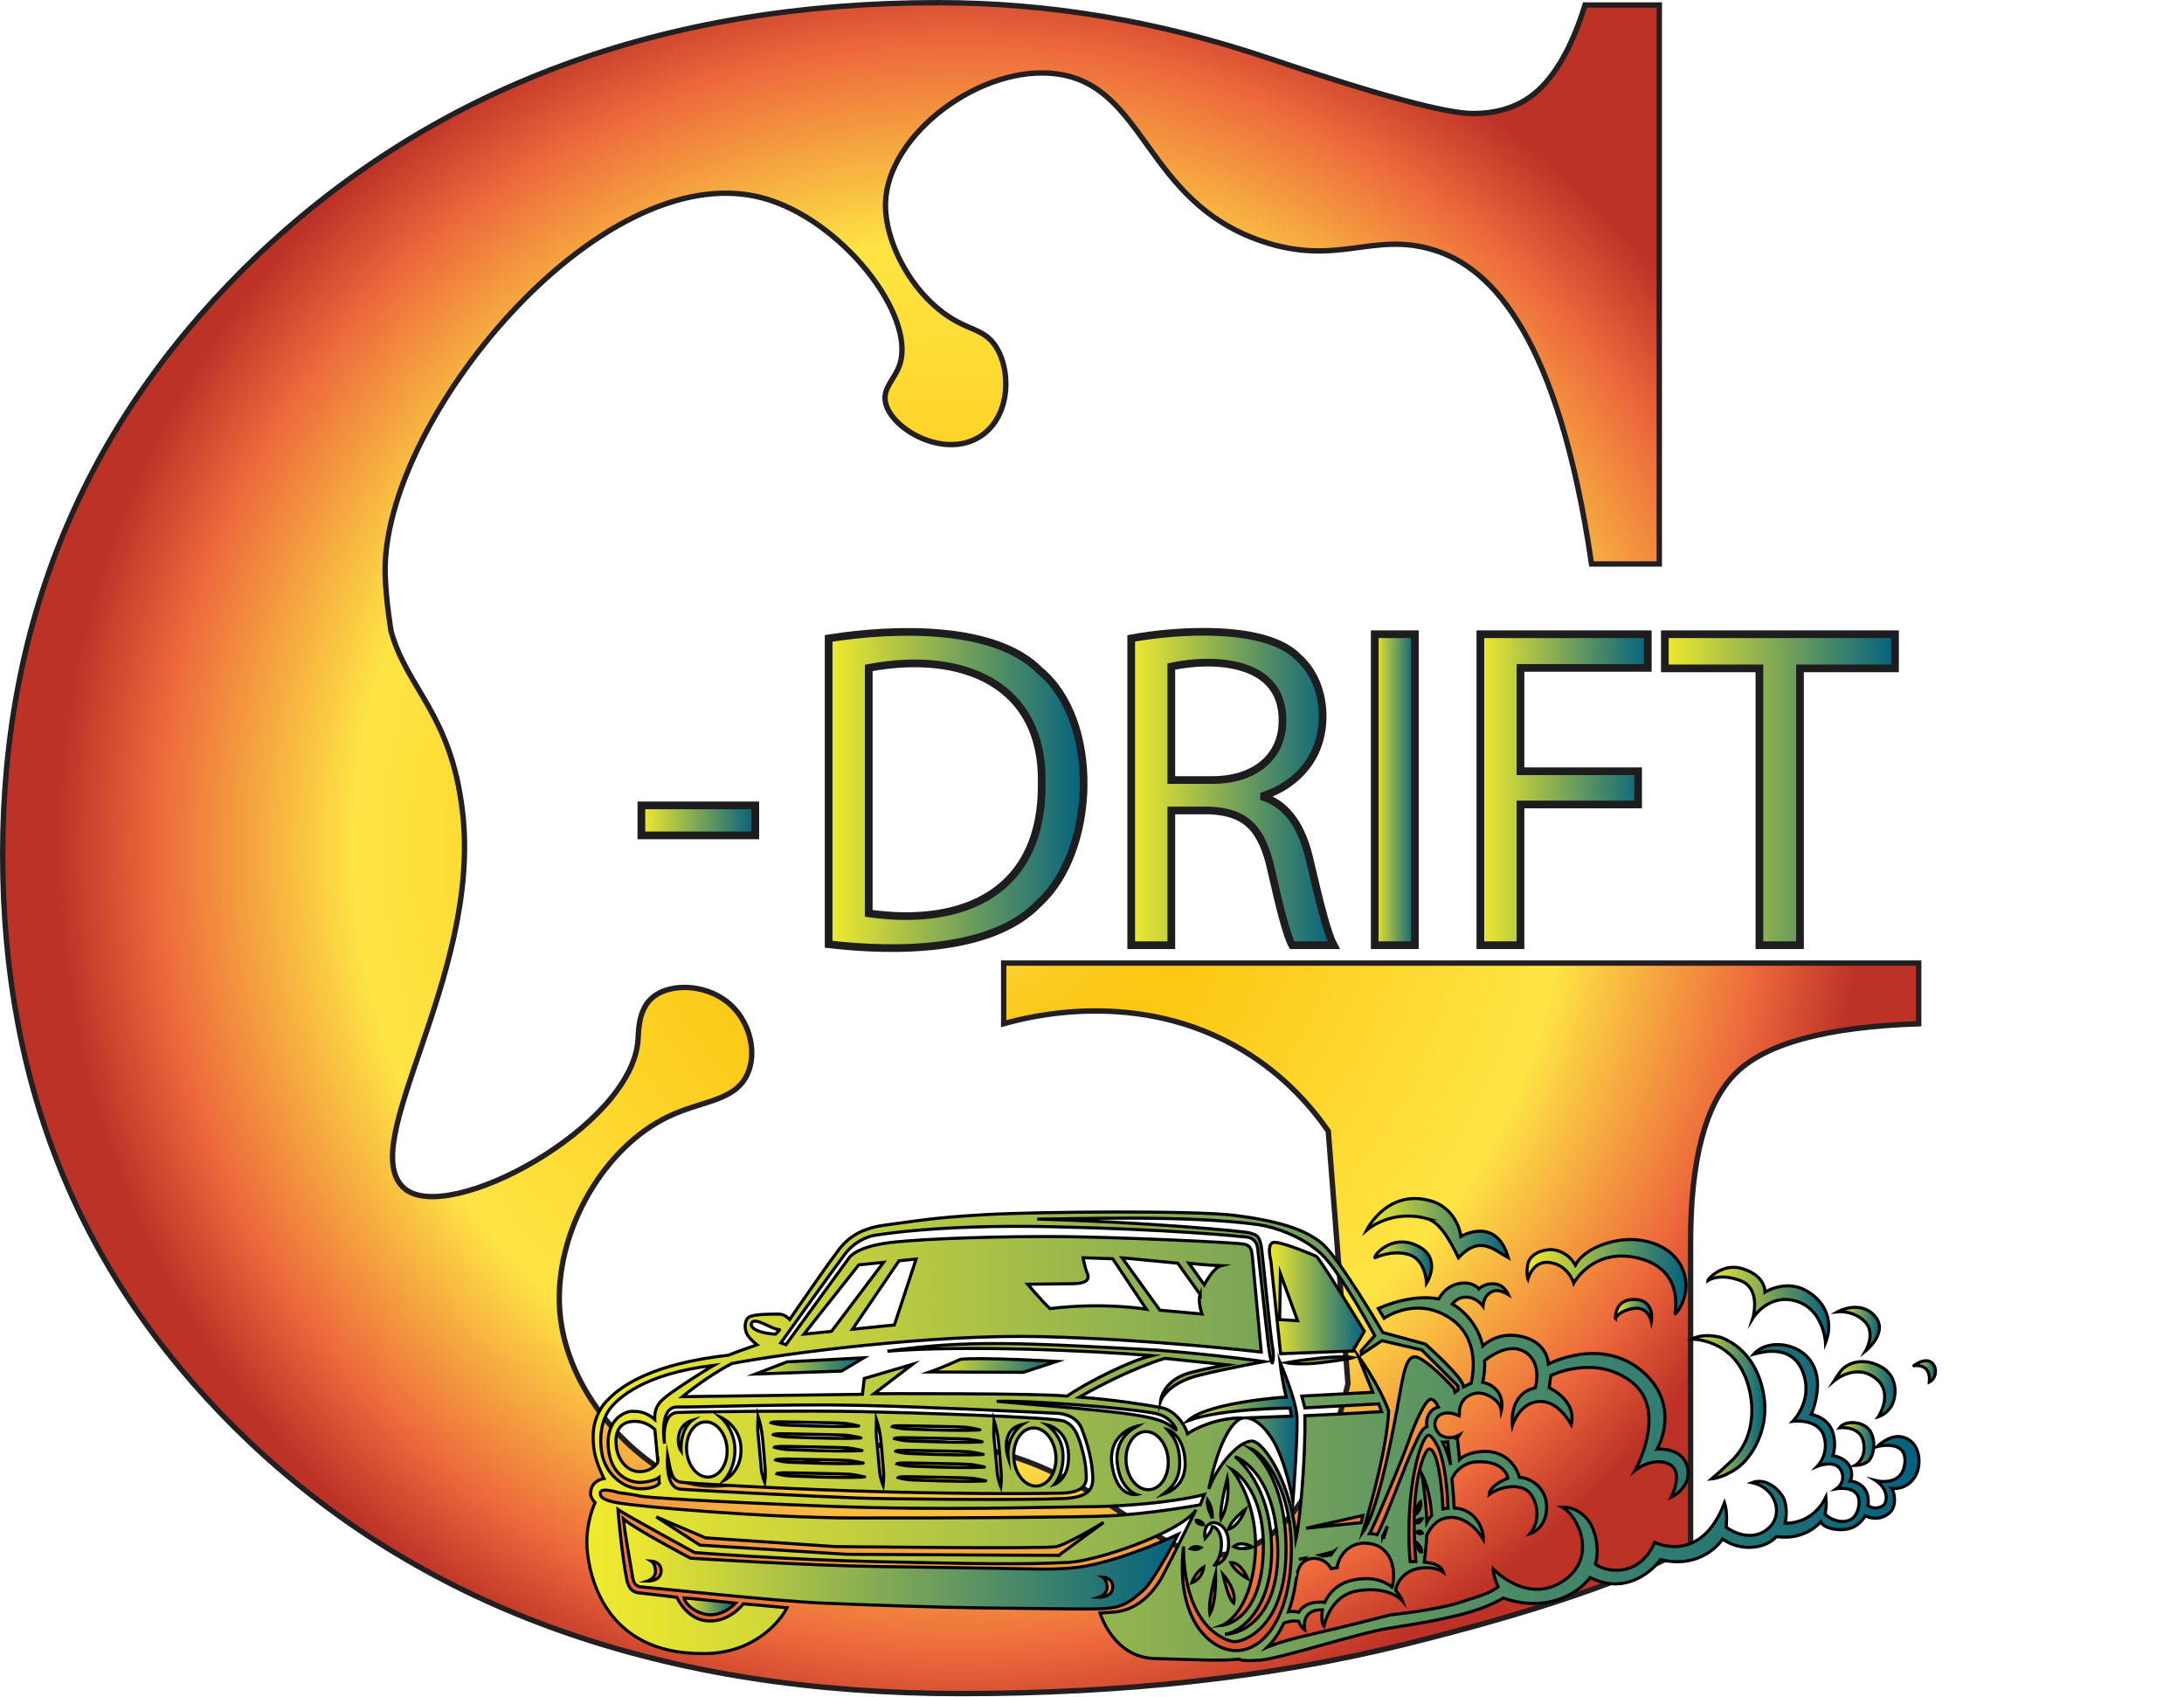
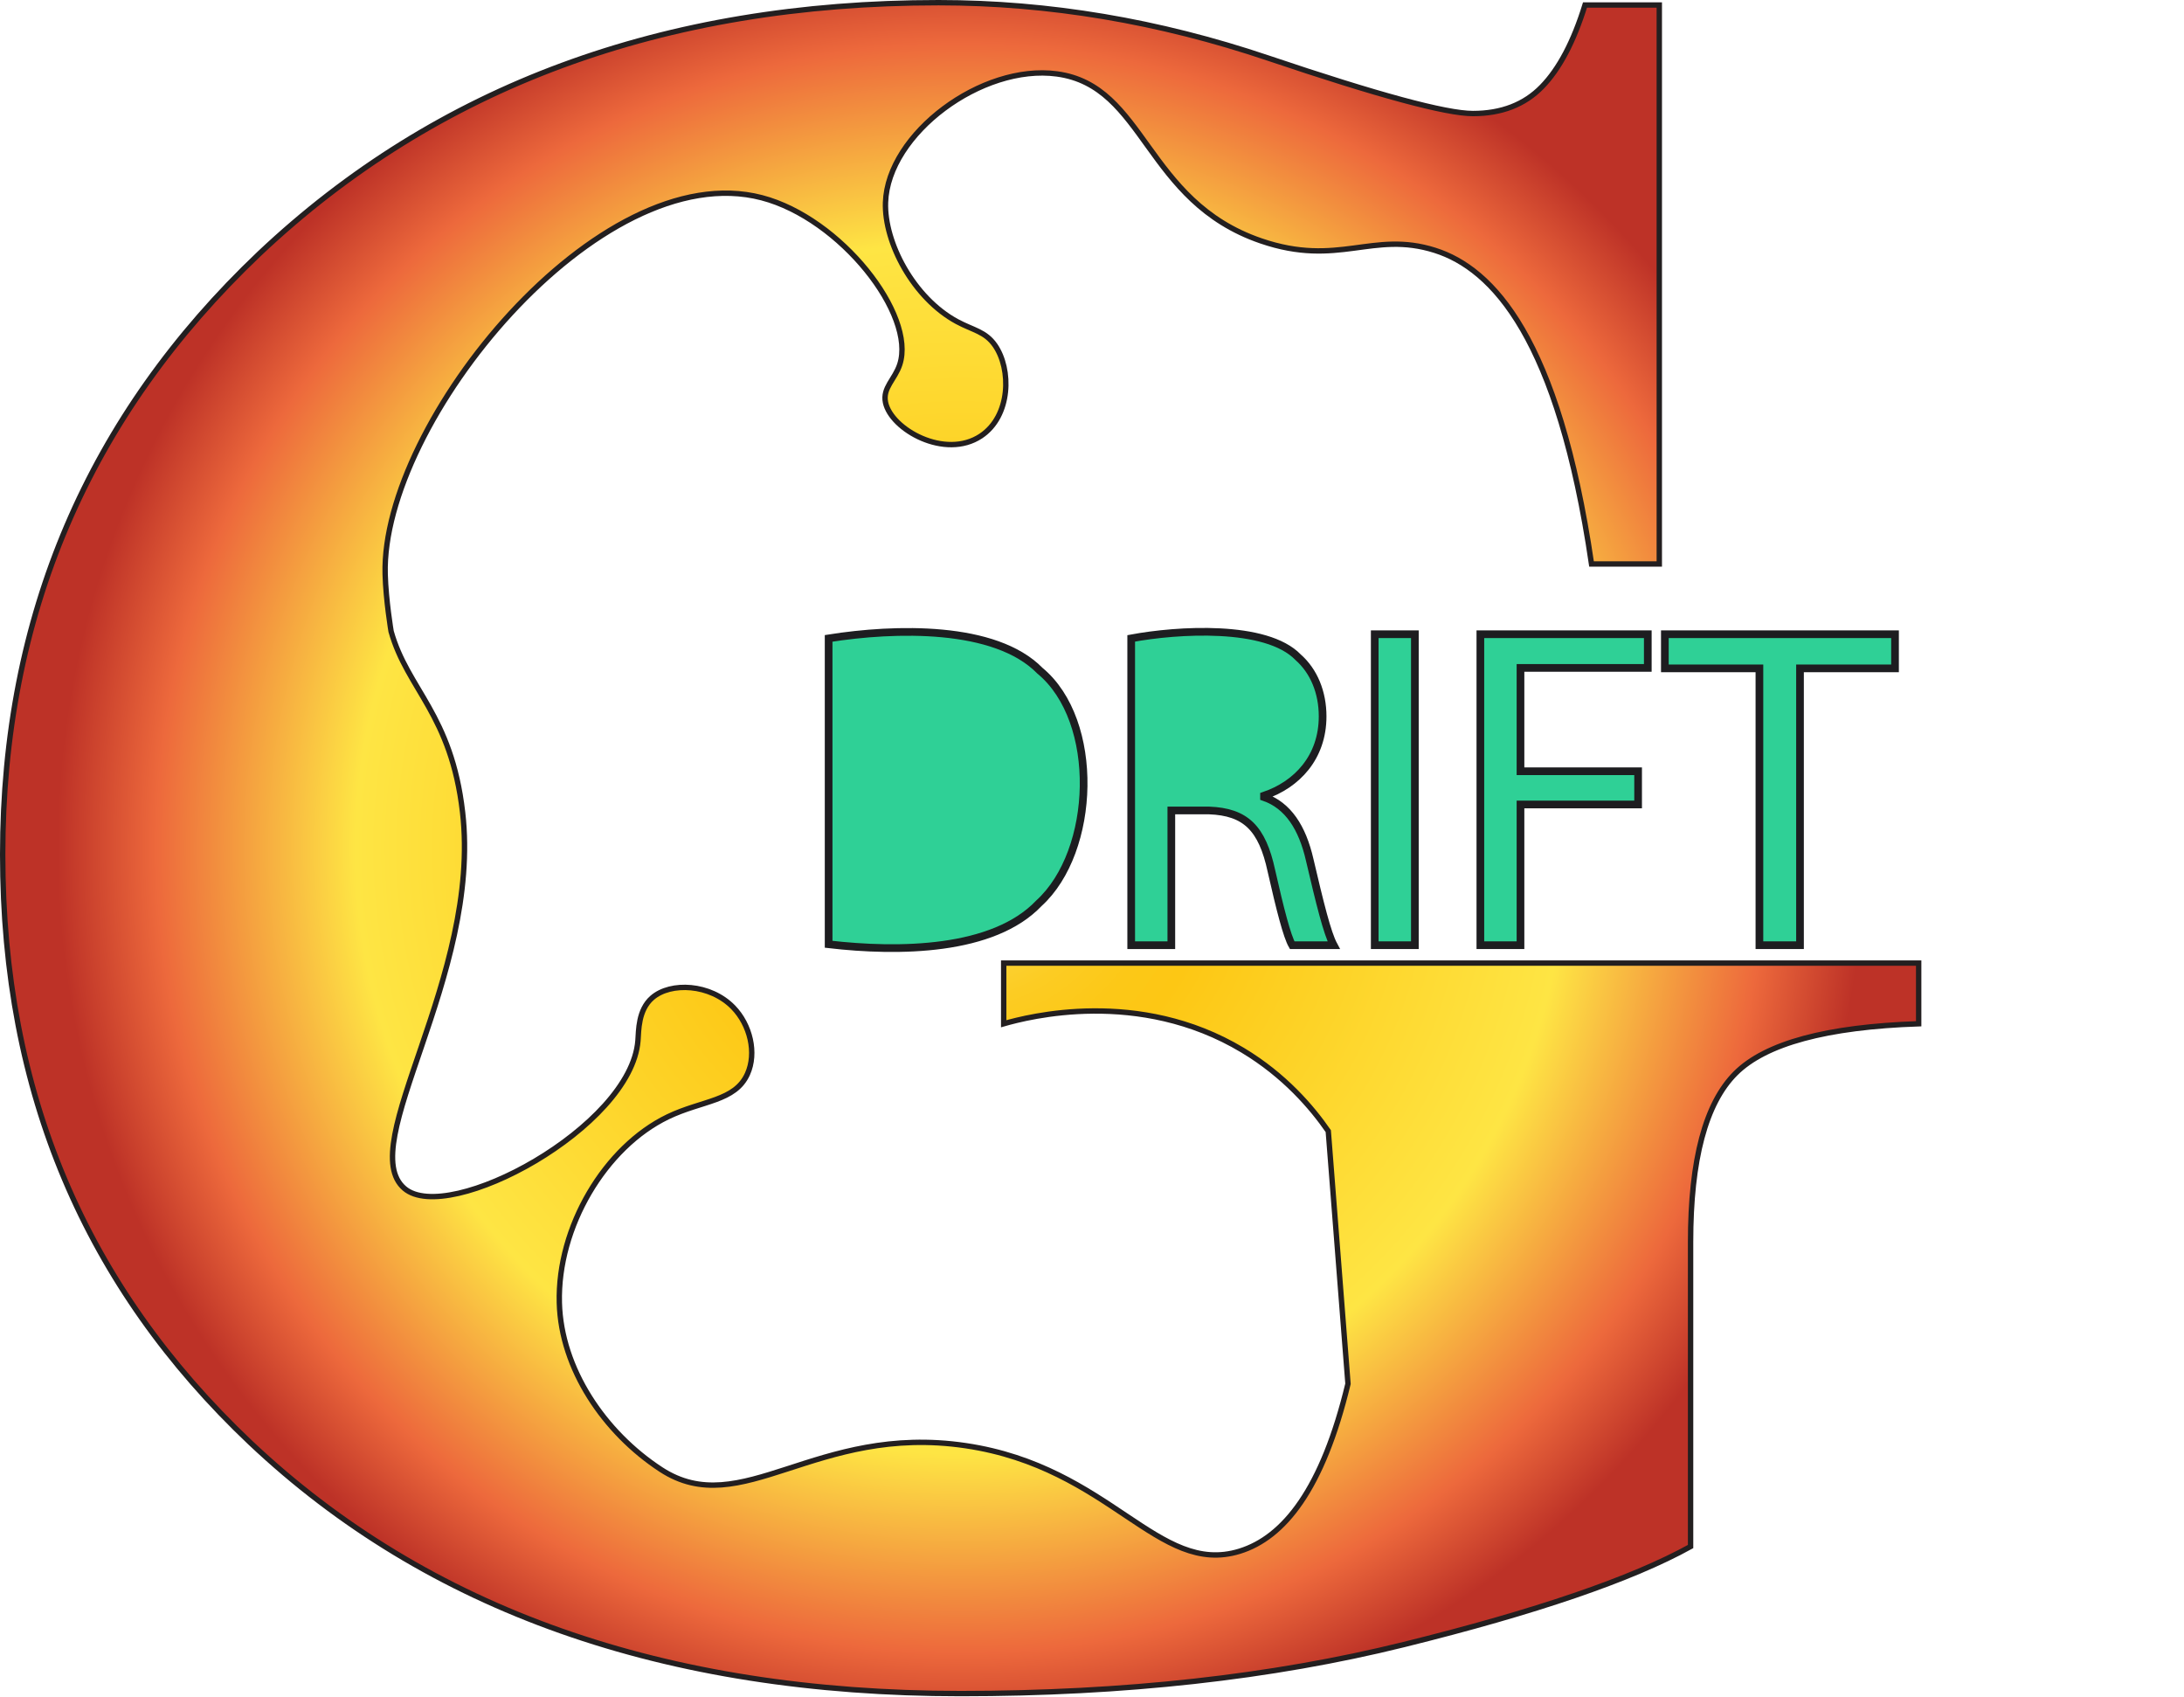
- <svg xmlns="http://www.w3.org/2000/svg" xmlns:xlink="http://www.w3.org/1999/xlink" id="Layer_2" data-name="Layer 2" viewBox="0 0 2841 2205.94">
+ <svg xmlns="http://www.w3.org/2000/svg" id="Layer_2" version="1.1" viewBox="0 0 2841 2205.94">
  <defs>
    <style>
-       .cls-1 {
-         fill: none;
+       .st0, .st1 {
+         fill: #2fd096;
+       }
+ 
+       .st1 {
        stroke: #1d1d20;
        stroke-width: 10px;
      }

-       .cls-1, .cls-2, .cls-3, .cls-4, .cls-5, .cls-6, .cls-7, .cls-8, .cls-9, .cls-10, .cls-11, .cls-12, .cls-13, .cls-14, .cls-15, .cls-16, .cls-17, .cls-18, .cls-19, .cls-20, .cls-21 {
+       .st1, .st2 {
        stroke-miterlimit: 10;
      }

-       .cls-2 {
-         fill: url(#linear-gradient-4);
-       }
- 
-       .cls-2, .cls-3, .cls-4, .cls-5, .cls-6, .cls-7, .cls-8, .cls-9, .cls-11, .cls-12, .cls-13, .cls-14, .cls-15, .cls-16, .cls-17, .cls-18, .cls-19, .cls-20, .cls-21 {
-         stroke: #000;
-         stroke-width: 4px;
-       }
- 
-       .cls-3 {
-         fill: url(#linear-gradient-3);
-       }
- 
-       .cls-4 {
-         fill: url(#linear-gradient-9);
-       }
- 
-       .cls-5 {
-         fill: url(#linear-gradient-2);
-       }
- 
-       .cls-6 {
-         fill: url(#linear-gradient-6);
-       }
- 
-       .cls-7 {
-         fill: url(#linear-gradient-8);
-       }
- 
-       .cls-8 {
-         fill: url(#linear-gradient-5);
-       }
- 
-       .cls-9 {
-         fill: url(#linear-gradient-7);
-       }
- 
-       .cls-10 {
+       .st2 {
        fill: url(#radial-gradient);
        stroke: #231f20;
        stroke-width: 7px;
      }
- 
-       .cls-22 {
-         fill: url(#linear-gradient-21);
-       }
- 
-       .cls-23 {
-         fill: url(#linear-gradient-20);
-       }
- 
-       .cls-24 {
-         fill: url(#linear-gradient-22);
-       }
- 
-       .cls-25 {
-         fill: url(#linear-gradient-23);
-       }
- 
-       .cls-26 {
-         fill: url(#linear-gradient-25);
-       }
- 
-       .cls-27 {
-         fill: url(#linear-gradient-24);
-       }
- 
-       .cls-11 {
-         fill: url(#linear-gradient-19);
-       }
- 
-       .cls-12 {
-         fill: url(#linear-gradient-14);
-       }
- 
-       .cls-13 {
-         fill: url(#linear-gradient-15);
-       }
- 
-       .cls-14 {
-         fill: url(#linear-gradient-17);
-       }
- 
-       .cls-15 {
-         fill: url(#linear-gradient-16);
-       }
- 
-       .cls-16 {
-         fill: url(#linear-gradient-18);
-       }
- 
-       .cls-17 {
-         fill: url(#linear-gradient-13);
-       }
- 
-       .cls-18 {
-         fill: url(#linear-gradient-10);
-       }
- 
-       .cls-19 {
-         fill: url(#linear-gradient-12);
-       }
- 
-       .cls-20 {
-         fill: url(#linear-gradient-11);
-       }
- 
-       .cls-21 {
-         fill: url(#linear-gradient);
-       }
    </style>
-     <radialGradient id="radial-gradient" cx="1249.68" cy="1102.97" fx="1249.68" fy="1102.97" r="1175.12" gradientUnits="userSpaceOnUse">
+     <radialGradient id="radial-gradient" cx="1249.68" cy="1103.03" fx="1249.68" fy="1103.03" r="1175.12" gradientTransform="translate(0 2206) scale(1 -1)" gradientUnits="userSpaceOnUse">
      <stop offset="0" stop-color="#faf287" />
      <stop offset=".02" stop-color="#faea72" />
      <stop offset=".07" stop-color="#fbdd50" />
      <stop offset=".12" stop-color="#fcd336" />
      <stop offset=".17" stop-color="#fccc23" />
      <stop offset=".23" stop-color="#fcc817" />
      <stop offset=".28" stop-color="#fdc714" />
      <stop offset=".67" stop-color="#fee544" />
      <stop offset=".89" stop-color="#ed693c" />
      <stop offset="1" stop-color="#bd3227" />
    </radialGradient>
-     <linearGradient id="linear-gradient" x1="810.93" y1="2033.84" x2="1532.66" y2="2033.84" gradientUnits="userSpaceOnUse">
-       <stop offset="0" stop-color="#f1ea2e" />
-       <stop offset="1" stop-color="#046180" />
-     </linearGradient>
-     <linearGradient id="linear-gradient-2" x1="889.83" y1="2089" x2="956.83" y2="2089" xlink:href="#linear-gradient" />
-     <linearGradient id="linear-gradient-3" x1="1209.38" y1="1775.76" x2="1374.76" y2="1775.76" xlink:href="#linear-gradient" />
-     <linearGradient id="linear-gradient-4" x1="982.82" y1="1776.32" x2="1123.61" y2="1776.32" xlink:href="#linear-gradient" />
-     <linearGradient id="linear-gradient-5" x1="1673.1" y1="1769.14" x2="1760.17" y2="1769.14" xlink:href="#linear-gradient" />
-     <linearGradient id="linear-gradient-6" x1="1619.64" y1="1843.86" x2="1621.63" y2="1843.86" xlink:href="#linear-gradient" />
-     <linearGradient id="linear-gradient-7" x1="1545.13" y1="1861.77" x2="1687.24" y2="1861.77" xlink:href="#linear-gradient" />
-     <linearGradient id="linear-gradient-8" x1="1651.27" y1="1688.05" x2="1774.74" y2="1688.05" xlink:href="#linear-gradient" />
-     <linearGradient id="linear-gradient-9" x1="1777.54" y1="1597.15" x2="1962.06" y2="1597.15" xlink:href="#linear-gradient" />
-     <linearGradient id="linear-gradient-10" x1="1788.42" y1="1641.88" x2="1862.27" y2="1641.88" xlink:href="#linear-gradient" />
-     <linearGradient id="linear-gradient-11" x1="2200.81" y1="1830.15" x2="2295.82" y2="1830.15" xlink:href="#linear-gradient" />
-     <linearGradient id="linear-gradient-12" x1="1986.42" y1="1660.48" x2="2193.14" y2="1660.48" xlink:href="#linear-gradient" />
-     <linearGradient id="linear-gradient-13" x1="2101.37" y1="1704.24" x2="2148.6" y2="1704.24" xlink:href="#linear-gradient" />
-     <linearGradient id="linear-gradient-14" x1="2221.54" y1="1697.17" x2="2378.89" y2="1697.17" xlink:href="#linear-gradient" />
-     <linearGradient id="linear-gradient-15" x1="2390.64" y1="1728.5" x2="2444.76" y2="1728.5" xlink:href="#linear-gradient" />
-     <linearGradient id="linear-gradient-16" x1="2385.85" y1="1806.6" x2="2465.13" y2="1806.6" xlink:href="#linear-gradient" />
-     <linearGradient id="linear-gradient-17" x1="2392.76" y1="1877.9" x2="2437.49" y2="1877.9" xlink:href="#linear-gradient" />
-     <linearGradient id="linear-gradient-18" x1="763.42" y1="1867.84" x2="2496.24" y2="1867.84" xlink:href="#linear-gradient" />
-     <linearGradient id="linear-gradient-19" x1="2489.52" y1="1783.45" x2="2517.74" y2="1783.45" xlink:href="#linear-gradient" />
-     <linearGradient id="linear-gradient-20" x1="834.3" y1="1066.89" x2="982.5" y2="1066.89" xlink:href="#linear-gradient" />
-     <linearGradient id="linear-gradient-21" x1="1077.9" y1="1027.29" x2="1409.7" y2="1027.29" xlink:href="#linear-gradient" />
-     <linearGradient id="linear-gradient-22" x1="1471.49" y1="1025.49" x2="1734.89" y2="1025.49" xlink:href="#linear-gradient" />
-     <linearGradient id="linear-gradient-23" x1="1788.29" y1="1026.99" x2="1840.49" y2="1026.99" xlink:href="#linear-gradient" />
-     <linearGradient id="linear-gradient-24" x1="1925.69" y1="1026.99" x2="2143.49" y2="1026.99" xlink:href="#linear-gradient" />
-     <linearGradient id="linear-gradient-25" x1="2165.69" y1="1026.99" x2="2465.09" y2="1026.99" xlink:href="#linear-gradient" />
  </defs>
-   <path class="cls-10" d="M1305.63,1252.45v78.91c31.55-9.04,175.71-46.67,310.74,34.34,54.94,32.96,90.32,74.72,111.48,105.28,8.54,109.53,17.09,219.05,25.64,328.58-32.96,137.08-83.34,199.98-140.98,217.75-106.23,32.75-167.69-109.19-356.22-137.24-195.48-29.08-291.74,99.37-396.51,30.97-73.88-48.24-129.89-131.11-132.17-216.76-2.61-98.43,59.38-202.56,141.15-241.91,44.61-21.47,87.41-19.95,103.54-55.71,12.3-27.28,3.56-63.98-18.58-86.7-29.78-30.57-81.23-33.24-105.28-12.39-18.41,15.96-17.57,42.92-18.58,55.74-8.84,112.6-246.49,240.7-303.64,192.33-66-55.85,100.13-275.13,75.52-489.26-14.65-127.51-71.78-159.76-92.98-235.22,0,0-6.8-40.19-7.72-74.43-5.33-197.04,278.13-544.94,489.84-489.6,102.9,26.9,200.59,152.13,179.6,216.76-6.37,19.6-22.6,30.4-18.58,49.55,7.34,34.98,77.4,74.58,124.07,43.55,39.15-26.03,39.74-87.05,18.37-117.86-12.6-18.17-28.52-19.61-49.55-30.97-56.32-30.43-94.64-102.53-92.9-154.83,2.98-89.55,125.36-180.37,222.95-167.21,115.32,15.54,114.12,165.21,265.36,217.1,101.02,34.66,145.28-13.51,226.58,12.39,74.9,23.86,160.43,113.91,203.52,407.84h88.15V6.52h-96.64c-14.7,47.57-33.35,82.97-55.96,106.23-22.61,23.29-52.55,34.9-89.85,34.9-35.06,0-123.77-24.01-266.19-72.08C1507.39,27.54,1364.38,3.5,1220.86,3.5c-358.34,0-652.77,108.76-883.36,326.27C114.82,541.23,3.5,801.74,3.5,1111.32s107.38,561.48,322.15,764.84c230.57,217.55,538.58,326.28,924.02,326.28,212.5,0,404.65-21.24,576.47-63.74,171.8-42.48,296.13-84.97,373.01-127.47v-396.09c0-107.22,19.48-180.32,58.49-219.29,38.99-38.93,118.39-60.43,238.22-64.49v-78.91h-1190.23Z" />
-   <g>
-     <path class="cls-21" d="M1532.66,1995.26s-65.98,31.51-121.15,41.54c-25.25,4.59-60.39,3.68-60.39,3.68,0,0-124.98-2.19-210.59-3.29-85.61-1.1-242.19-10.77-242.19-10.77,0,0-72.78-38.02-87.42-51.23,1.74,16.89,6.71,45.08,12.13,76.64,1.79,10.43,7.14,11.7,13.1,12.12,17.51,1.24,170.52,18.1,233.09,20.79,62.57,2.69,154.6,5.69,208.37,6.29,45.64.51,77.1.86,113.62,1.27,61.88.69,68.22.39,95.9-24.05,14.19-12.53,45.53-72.99,45.53-72.99ZM860,2043.83c-.97,12.91-17.69,12.35-17.69,12.35,0,0,10.56-3.33,10.37-13.11-.19-9.78-5.56-13-5.56-13,0,0,13.85.85,12.87,13.76ZM1447.45,2064.8c-.97,12.91-17.69,12.35-17.69,12.35,0,0,10.56-3.33,10.37-13.11-.19-9.78-5.56-13-5.56-13,0,0,13.85.85,12.87,13.76Z" />
-     <path class="cls-5" d="M956.83,2084.83s-45.38-5.01-67-6.75c1.32,10.51,34.18,39.38,67,6.75Z" />
-     <path class="cls-3" d="M1374.76,1770.42s-97.26-5.57-125.25-2.73c-22.92,10.62-40.13,16.51-40.13,16.51l121.78.44,43.6-14.22Z" />
-     <polygon class="cls-2" points="1123.61 1765.78 1023.74 1771.03 982.82 1786.86 1094.78 1783.03 1123.61 1765.78" />
-     <path class="cls-8" d="M1718.91,1765.99c-28,2.84-45.8,6.16-45.8,6.16,0,0,15.56,3.69,48.51-.41,32.95-4.1,38.56-6.18,38.56-6.18,0,0-13.27-2.42-41.26.42Z" />
-     <path class="cls-6" d="M1619.64,1843.88h1.99c-1.29-.1-1.99,0-1.99,0Z" />
-     <path class="cls-9" d="M1678.02,1831.13l2.05,10.52-58.44,2.22c4.79.38,17.66,3.63,32.3,25.91,18.57,28.25,27.95,82.3,27.95,82.3,0,0,5.69-72.1,5.35-106.03.26-23.07-22.16-74.6-22.16-74.6,2.53,23.56,8.06,45.37,8.06,45.37,0,0-101.77,6.36-128,30.82,42.73-16.02,132.89-16.52,132.89-16.52Z" />
-     <path class="cls-7" d="M1759.73,1756.94l15.01-25.63s-58.19-95.81-62.71-97.61c0,0-49.09-21.39-56.71-17.6-7.62,3.79-2.15,23.58-2.15,23.58l12.69,120.77,93.88-3.5ZM1665.6,1656.5l22.35,61.02-23.32-1.4.97-59.62Z" />
-     <path class="cls-4" d="M1855.71,1584.61c15.95,4.25,28.71,24.46,41.48,51.05,27.65-29.78,45.73-10.63,64.87,0-15.95-55.3-61.68-27.65-61.68-27.65,0,0-3.19-31.9-34.03-44.67-60.62-21.27-88.8,36.69-88.8,36.69,17.55-14.36,46.26-23.93,78.17-15.42Z" />
-     <path class="cls-18" d="M1842.95,1619.71c-34.03-15.95-57.43,14.89-54.24,15.95,0,0,21.27-10.63,43.6-4.25,22.33,6.38,23.4,37.22,23.4,37.22,0,0,21.27-32.97-12.76-48.92Z" />
-     <path class="cls-20" d="M2278.44,1824.42c4.25,53.17-26.59,75.51-31.9,80.82s-20.21,18.08-20.21,18.08c0,0,14.84-1.13,32.97-13.83,21.27-14.89,39.35-49.98,36.16-86.14-3.19-36.16-21.27-70.19-56.36-84.01-25.52-6.38-38.29,2.13-38.29,2.13,0,0,69.13-1.06,77.63,82.95Z" />
-     <path class="cls-19" d="M2017.36,1642.04c23.4,4.25,29.78,26.59,29.78,26.59,0,0,24.62-45.75,81.89-32.97,64.34,14.36,48.92,73.38,49.98,73.38s22.33-25.52,10.63-56.36c-11.7-30.84-43.54-38.86-60.62-40.41-29.25-2.66-68.06,10.63-79.76,32.97-7.98-14.36-22.33-20.21-31.9-20.21s-28.18,4.79-30.31,20.74c-1.69,12.65.53,17.55.53,17.55,0,0,6.38-25.52,29.78-21.27Z" />
-     <path class="cls-17" d="M2101.37,1714.35s4.25-9.57,23.4-12.76c19.14-3.19,23.4,17.02,23.4,17.02,0,0,5.32-27.65-21.27-28.71-26.59-1.06-25.52,23.4-25.52,24.46Z" />
-     <path class="cls-12" d="M2264.08,1665.44c27.65,10.63,15.95,48.92,15.95,48.92,0,0,20.21-32.97,56.36-22.33,36.16,10.63,38.29,54.24,38.29,54.24.24-.6.46-1.2.68-1.8,10.46-29.05-3.32-54.82-28.33-67.33-25.52-12.76-51.05,3.19-51.05,3.19,0,0,1.26-21.96-30.84-30.84-24.99-6.91-43.6,13.83-43.6,15.95,0,0,14.89-10.63,42.54,0Z" />
-     <path class="cls-13" d="M2425.73,1718.61c14.89,14.89,1.06,38.29,1.06,38.29,0,0,30.84-24.46,11.7-45.73-19.14-21.27-47.86-5.32-47.86-5.32,0,0,20.21-2.13,35.09,12.76Z" />
-     <path class="cls-15" d="M2441.15,1793.58c22.33,19.14,2.13,48.92,2.13,48.92,0,0,10.63-3.19,17.02-13.83,6.12-10.2,9.57-35.09-9.57-48.92-26.59-17.02-47.86-6.38-55.3,2.13-3.32,3.8-9.57,13.83-9.57,13.83,0,0,29.01-24.66,55.3-2.13Z" />
-     <path class="cls-14" d="M2412.97,1905.78s10.63,0,17.02-5.32,11.17-22.86,3.72-37.75c-7.44-14.89-33.5-16.48-40.94-5.85,0,0,27.12-3.72,31.37,18.61,4.25,22.33-11.17,30.31-11.17,30.31Z" />
-     <path class="cls-16" d="M2473.59,1868.56c-15.95-3.19-31.9,12.76-31.9,12.76,0,0,39.35-10.63,36.16,21.27-3.19,31.9-37.75,22.86-37.75,22.86,0,0,5.32,3.19,9.57,9.57,6.27,9.41,4.79,20.74-1.6,23.93-4.29,2.15-11.17,3.72-18.1-.9,0-.05.02-.11.02-.16,3.72-30.31-23.4-31.9-23.4-31.9,0,0,4.79-6.91,0-18.08-5.45-12.71-22.33-14.89-22.33-14.89,0,0,4.25-11.7,1.06-25.52-4.25-24.46-29.25-28.18-29.25-28.18,0,0,4.13-8.08,6.91-23.93,9.04-51.58-30.31-69.66-56.9-66.47-8.08.97-18.08,4.25-24.99,12.23,8.51-2.13,48.92-14.89,63.81,22.33s-12.76,64.87-12.76,64.87c0,0,32.97-4.25,40.41,19.14,7.44,23.4-8.51,39.35-8.51,39.35,0,0,23.4-9.57,30.84,5.32,7.44,14.89-5.85,23.93-5.85,23.93,0,0,34.19-6.18,28.71,23.4-5.32,28.71-35.09,19.14-43.6,9.57,1.06-7.44,2.13-9.57,1.06-22.33-18.08,37.22-53.17,34.03-53.17,34.03,0,0,4.79-17.55-2.13-32.97-2.79-6.21-20.21-27.65-40.94-19.67,31.9,6.38,44.13,45.2,17.02,62.75-24.2,15.66-50.52-4.79-50.52-4.79,0,0,2.13-19.14-2.13-31.9-30.84,81.89-90.93,51.58-90.93,51.58-20.21,46.79-64.34,38.82-77.1,28.18,5.32-18.08,1.06-38.29-5.85-51.58-2.64-5.08-15.42-22.86-37.22-22.33,21.27,11.7,46.79,67,0,96.78-46.79,29.78-89.86-16.48-89.86-16.48,0,0-.53,6.91,6.38,23.4-11.7,8.51-20.21,10.63-51.58,20.74-29.15,9.39-88.31,15.58-88.31,15.58,0,0-58.45,15.26-100.99,24.84-42.54,9.57-59.06,17-59.06,17l-.04.02c7.93-7.72,15.15-18.2,21.18-30.95,4.4-2.12,12.15-3.74,19.31-2.55,3.19,8.51,7.98,11.17,7.98,11.17,0,0-5.85-27.12,22.86-26.06-2.13,17.02,2.13,21.27,2.13,21.27,0,0,7.58-39.61,42.54-45.73,42.54-7.44,59.55,12.76,59.55,12.76,0,0-2.39-6.61-8.91-13.49,1.47-9.91,8.91-20.54,20.61-25.86,9.45-4.3,28.71-6.38,41.48,2.13-4.25-11.7-18.36-12.03-24.74-13.14.47-3.7.88-7.4,1.43-12.54.44-4.13.83-8.38,1.15-12.65.23-3.08.42-6.16.56-9.21,1.48-3.31,4.59-10.95,14.16-18.39,9.57-6.38,27.65-10.63,47.86,8.51,6.64,6.29,11.7,14.89,11.7,14.89,0,0,1.06-12.76-9.57-26.59-5.84-7.59-16.06-13.99-28.41-14.36-.86-17.48-2.32-31.86-2.96-37.62.34-1.61,9.03-21.4,32.43-22.46,37.2-1.69,40.41,21.27,40.41,21.27,0,0-23.4,8.51-24.46,21.27,15.95-11.7,44.67-15.95,55.3,1.06,10.63,17.02,8.51,37.22-2.13,49.98,22.33-7.44,28.3-40.08,13.83-58.49-11.7-14.89-27.65-14.89-27.65-14.89,0,0-5.32-24.46-30.84-31.9-16.11-4.7-38.29,0-46.79,8.51,0-1.04-3.19-26.45-3.19-27.65-.03,0-.05,0-.07,0,1.22-1.18,2.3-2.58,3.26-4.26-11.7,6.38-20.21,3.19-25.52,0,0,0-10.63-9.57-5.32-20.21,3.58-7.15,11.7-9.57,21.73-7.53,1.67.54,7.56,2.35,9.11,3.27.3-.54-3.19-10.63,5.98-22.05,4.06-3.93,14.65-11.56,29.11-5.6,18.08,7.44,19.14,20.21,19.14,20.21,0,0,5.32-20.21-12.76-31.9-3.07-1.98-6.38-3.19-11.55-4.44,1.97-8.72,2.92-18.41,2.53-28.35,8.4-6.53,27.74-19.36,44.64-14.53,22.33,6.38,26.59,29.78,21.27,49.98-35.09,7.44-29.78,48.92-29.78,48.92,0,0,8.51-27.65,31.9-30.84,23.4-3.19,38.29,19.14,44.67,29.78,7.44-31.9-28.71-47.86-28.71-47.86l2.13-15.95s57.43-28.71,105.28,8.51c47.86,37.22,4.25,114.86,4.25,114.86,0,0,22.33-18.08,43.6-8.51,21.27,9.57,3.19,43.6,3.19,43.6,0,0,27.65-12.76,21.27-39.35-6.38-26.59-39.35-23.4-39.35-23.4,0,0,32.78-56.3-19.14-101.03-53.71-46.26-122.3-9.57-122.3-9.57,0,0,0-28.71-36.16-36.16-25.11-5.17-41.5,5.56-49.17,12.6-4.61-21.02-18.59-42.23-39.63-54.61,2.15-2.74,6.54-6.71,11.17-7.98,17.55-4.79,28.71,10.63,28.71,10.63,0,0,.53-15.42,14.36-19.67,7.4-2.28,18.61,4.79,18.61,4.79,0,0-4.79-11.17-14.36-13.29-15.12-3.36-23.93,5.85-23.93,5.85,0,0-6.91-9.04-22.33-7.44-17.12,1.77-26.04,13.53-29.93,20.6-36.71-7.41-78.54,12.37-78.54,12.37l7.44,12.76s41.48-29.78,86.14,0c37.47,24.98,30.49,70.15,27.12,84.55-3.78,1.1-7.57,3.82-9.97,4.77-.1-.78-.21-1.46-.32-2-2.62-12.54-49.21-53.77-49.21-53.77l-55.39-15.1s-56.04-96.03-78.87-115.56c-22.83-19.53-60.76-30-113.56-36.69-52.8-6.69-256.96-4.8-323.28-1.08-66.32,3.72-87.32,7.74-133.12,13.89-45.8,6.16-57.94,31.5-66.37,42.15-8.43,10.65-56.29,80.31-56.29,80.31,0,0-6.44-6.88-13.69-6.9-7.25-.02-33.37-.38-39.48,4.01-6.11,4.39-5.79,15.66-2.29,22.08,3.5,6.43,12.87,13.76,12.87,13.76,0,0-30.17,10.6-37.14,13.57-53.05,6.14-126.69,20.78-162.49,64.34-15.42,21.16-14.52,42.54-12.27,58.89,2.25,16.35,12.87,37.12,12.87,37.12,0,0-16.44,2.42-17.2,17.57-1.53,6.94,5.63,13.74,5.63,13.74,0,0-12.78,26.16-10.37,59.82,2.41,33.66,22.16,137.34,150.55,136.52,64.9.72,99.75-40.45,109.57-59.53-29.99-2.98-56.92-5.14-56.92-5.14,0,0-19.09,25.88-49.29,21.95-25.21-3.28-37.16-30.42-37.16-30.42,0,0-33.13-4.12-49.7-5.81-6.39-.65-12.94-3.89-15.66-18.18-5.72-29.97-9.93-73.11-11.25-90.13,11.6,7.86,99.63,55.86,99.63,55.86,0,0,118.11,9.36,240.82,11.97,122.7,2.61,184.11,4.01,244.43.96,26.68-1.35,73.03-16.43,100.18-27.66,54.62-22.58,65.32-38.1,66.91-40.99-2.9,5.84-31.48,63.34-42.57,84.48-11.69,22.28-32.07,44.7-60.72,48.36-14.36,1.46-21.6,1.44-21.6,1.44,0,0,17,58.78,72.53,59.4,56.71,1.31,80.46,3.42,108.59.68h0s1.2,3.4,27.79,1.27c26.59-2.13,126.55-35.09,166.97-41.48,40.41-6.38,60.62-9.57,94.65-18.08,34.03-8.51,54.24-21.27,54.24-21.27,0,0,29.78,12.76,63.81,4.25,34.03-8.51,48.92-30.84,48.92-30.84,47.86,24.46,84.01-11.7,91.46-23.4,45.73,11.7,73.38-14.89,80.82-26.59,21.8,15.42,53.71,14.36,70.19-3.19,38.29,5.32,57.43-19.14,57.43-19.14,0,0,4.38,10.1,27.12,10.1,13.83,0,24.48-6.84,30.84-18.08,6.38,3.19,18.08,6.38,30.31-2.66,12.09-8.94,7.44-28.71,4.25-32.97,17.02,2.13,32.97-10.63,35.09-29.78,2.13-19.14-6.38-34.03-22.33-37.22ZM1810.94,2064.13c-9.97-8.12-26.46-14.79-52.54-8.93-26.94,6.05-35.09,28.71-35.09,28.71,0,0-23.4-4.25-34.03,12.76-4.08-1.16-10.06-1.27-13.2-.64,3.78-10.64,6.82-22.42,8.92-35.15.7-4.27,2.34-15.01,2.51-15.03,2.84-10.87,6.55-14.09,12.41-17.25,11.32-5.22,25.52,0,31.62,11.43,2.76-.43,5.42-.86,7.94-1.28-.21-6.96,10.49-36.13,42.33-31.42,28.02,4.15,34.77,33.63,29.14,56.79ZM1689.53,2027.76s2.68-.41,7.13-1.22l-.47.47c-4.17.49-6.66.75-6.66.75ZM1698.93,1987.44l73.82-16.54-2.04,9.25-71.78,7.29ZM1734.3,2017.97l-2.78,4.17c-3.55.58-7.06,1.11-10.45,1.61l-3.89-1.41c5.41-1.25,11.23-2.7,17.11-4.36ZM1798.67,1998.42c3.41-7.33,6.01-13.62,6.01-13.62,0,0-1.77,6.29-4.44,14.37-.51-.26-1.03-.51-1.57-.76ZM1842.68,2005.99s6.23,4.64,6.92,12.11c-4.1,2.68-6.92-12.11-6.92-12.11ZM1849.95,1975.12s-3.61,7.9-8.27,4.61c2.45-4.77,8.27-4.61,8.27-4.61ZM1842.8,1968.31c-.32-11.27,5.07-15.58,5.07-15.58,0,0,2.27,8.81-5.07,15.58ZM1842.87,1992.41c5.46-3.57,7.39,1.51,7.39,1.51,0,0-4.89,2-7.39-1.51ZM1856.05,1979.63c-.85-28.84-6.42-62.49-6.42-62.49,0,0,10.53,18.42,12.7,53.68-2.92,3.07-4.97,6.32-6.28,8.81ZM1883.21,1875.14c1.54,11.68,3.7,29.91,3.7,29.91-4.08-18.95-9.8-28.22-10.46-29.59,2.49,0,4.72-.1,6.76-.33ZM1871.01,1882.69c5.45,13.03,11,36.49,12.65,78.62-2.37.22-4.62.57-6.68,1.04-3.34-66.72-13.62-80.37-18.78-77.74-5.53,2.82-19.72,37.5-18.55,104.35.33,18.75,1.17,30.41,2.18,41.77h-7.43c-1.28-11.59-1.82-25.23-1.61-44.13.81-72.84,18.56-121.42,25.7-120.17,4.85.48,11.53,14.33,12.51,16.25ZM1856.24,1855.27c-6.38,2.13-10.23,11.23-17.19,26.02-12.06,25.64-33.74,87.6-47.59,114.58-2.37-.61-4.87-1.07-7.54-1.29-.8-.07-1.6-.11-2.38-.14.55-.78,1.04-1.57,1.42-2.38,14.4-30.07,42.22-97.16,49-116.83,8.1-23.53,22.17-55.63,29.38-55.55,3.62.04,6.99,4.55,9.79,10.06-12.76,3.19-17.02,17.02-14.89,25.52ZM977.31,1723.91c-.69-7.46,5.9-6.63,13.43-3.62,7.53,3,17.48,8.77,23.3,8.94,1.02.03-5.26,5.81-5.26,5.81,0,0-26.91-1.03-31.47-11.12ZM952.19,1773.18c67.64-12.9,259.47-38.4,403.26-34.92,143.8,3.48,285.19,20.02,285.19,20.02,0,0-10.35-111.22-11.39-122.41-1.04-11.2-2.18-15.6-10.35-17.79-8.17-2.18-161.72-9.2-236.42-9.9-74.7-.7-178.77,2.33-223.92,7.67-45.15,5.34-53.95,19.79-53.95,19.79l-82.23,113.08-6.74-2.33s67.96-95.06,83.45-115.47c15.49-20.41,36.89-24.09,36.89-24.09,0,0,79.77-14.88,232.26-11.53,152.48,3.35,238.79,11.92,253.42,13.45,14.63,1.53,14.59,16.6,14.59,16.6,0,0,10.74,99.87,13.69,123.69,2.94,23.81,5.09,23.59,5.09,23.59,0,0,3.03-6.34.14-21.86-2.89-15.53-11.16-104.35-13.89-125.92-2.73-21.57-9.7-18.6-14.29-21.15s-144.9-14.72-277.78-18.31c32.65.45,193.86-6.28,289.09,7.45,18.98,2.74,56.1,14.94,80.72,38.06,24.61,23.12,69.28,105.98,69.28,105.98l-17.71,19.88.42,4.48,26.61-17.77,51.85,12.07,47.15,47.2v4.98s-3.95,2.97-3.95,2.97l-1.19-4.79s-25.89-29.02-44.23-39.21c-18.34-10.19-20.93,16.44-30.06,66.34-9.12,49.9-26.54,135.3-44.55,159.74,11.6-38.85,32.1-113.33,33.74-157.95-13.3-36.15-39.93-71.98-39.93-71.98l19.28,47.75-92.37,4.97,4.06,15.32,96.08-5.2,3.66,10.14s-70.17,4.12-99.75,5.28c1.04,57.91-6.9,141.17-11.63,160.49-4.1-67.4-40.87-127.71-57.52-127.52-16.65.18-43.58,30.04-55.81,62.18,12.03-58.9,29.59-88.65,44.14-92.29-33.89-.38-61.46,13.56-71.84,20.51-1.27-5.9-12.97-30.33-35.06-34.11-22.09-3.78-55.92-9.52-105.57-13.52,68.15-38.57,111.22-50.34,111.22-50.34l80.49,8.4s-28.51,5.15-41.94,8.78c-41.94,8.78-44.25,38.4-44.25,38.4,0,0,7.97-23.41,51.2-33.83,43.23-10.42,83.87-17.56,83.87-17.56,0,0-61.69-8.81-141.25-15.04-174.78-9.38-245.46-13.5-349.13,1.55,102.14-8.11,266.6-.7,344.01,5.76-28.37,6.65-83.06,34.05-110.32,52.64-35.15-3.97-251.01-3.14-251.01-3.14l50.06-38.24-62.78,18.43-2.43,20.59-234.15,3.09s32.64-27.08,64.48-43.12ZM1081.63,1731.4l-35.89,3.64,71.32-90.12,32.3-3.28-67.73,89.76ZM1169.46,1639.6l22.25-2.26-28.25,85.75-54.56,5.54,60.55-89.03ZM1414.48,1656.16c-3.7-8.67-5.53-20.53-5.53-20.53l38.53,1.36,43.79,65.63s-55.23-9.46-125.44-.83c-10.3-9.5-29.04-31.71-29.04-31.71,0,0,42.7-.57,58.63-.68,15.93-.11,22.76-4.57,19.06-13.24ZM1561.22,1683.46c-3.54,8.65,2.36,25.38,2.36,25.38l-54.81-4.98-49.09-68.1,72.39,6.97s15,21.08,29.15,40.74ZM1546.56,1642.75s20.52,2.44,41.61,3.31c-9.91,2.51-21.6,24.8-21.6,24.8l-20.01-28.11ZM1579.81,2035.54s8.76-9.65,8.94-25.4c.9-15.74-6.21-24.82-11.98-24.88-.16,6.04-9.2,15.52-9.2,15.52,0,0-3.75-17.92,9.68-20.57,4.25-.84,21.9,3.05,20.89,29.29-.89,23.1-18.32,26.05-18.32,26.05ZM1573.79,2098.85c-2.83-14.78,7.48-52,7.48-52,0,0,1.25,36.79-7.48,52ZM1570.88,1950.71c7.07,11.13,6.09,22.42,5.91,24.06-.03-2.29-7.87-15.13-5.91-24.06ZM1596.51,1922.49s4.93,29.64-8.13,52.81c-2.62-12.54,8.13-52.81,8.13-52.81ZM1604.78,2011.31c10.07-8.56,24.68.51,24.68.51,0,0-14.01,5.19-24.68-.51ZM1623.16,2053.15s-16.77-8.85-22.25-21.1c13.71-.64,22.25,21.1,22.25,21.1ZM1598.32,1988.61c3.2-12.38,21.54-25.54,21.54-25.54,0,0-8.1,21.92-21.54,25.54ZM1604.86,2084.84c-7.52-5.87-13.3-34.91-13.86-37.21,0,0,18.07,19.5,13.86,37.21ZM1632.36,2027.35c6.97-73.04-30.43-116.71-30.43-116.71,0,0,48.04,25.27,40.75,118.68-6.28,80.5-53,84.5-53,84.5,0,0,35.71-13.42,42.68-86.46ZM1654.09,2009.79c-2.62-88.76-53.9-118.65-46.11-114.8,0,0,49.89,17.19,53.98,113.75,3.77,89.07-41.73,115.97-68.57,116.54,22.18-2.97,63.05-35.8,60.7-115.49ZM955.94,1883.56c-.93-25.52-18.25-40.34-18.25-40.34,0,0,25.66,10.96,26.28,41.03.63,30.07-21.58,40.62-21.58,40.62,0,0,14.47-15.79,13.55-41.31ZM945.68,1882.34c1.84,19.79-8.4,37.02-22.87,38.49-14.47,1.47-27.69-13.38-29.54-33.17-1.84-19.79,8.4-37.02,22.87-38.49,14.47-1.47,27.69,13.38,29.54,33.17ZM885.96,1886.9c-6.72-9.87-5.35-34.12,14.4-39.89,0,0-15.68,10.63-14.4,39.89ZM886.12,1927.57c13.2,1.67,110.85,7.58,228.6,11.45,117.75,3.87,226.79,3.72,265.83,2.77,39.04-.95,32.14-20.59,31.96-30.37-.19-9.78-5.86-31.8-8.71-39.05-2.85-7.25-6.44-18.56-19.27-24.04-12.83-5.48-197.78-11.19-265.3-12.62-67.52-1.43-211.95.05-237.93,1.18-21.73.95-16.88,40.52-16.88,40.52,0,0-8.04-48.18,16.64-47.67,24.68.51,141.22-4.14,233.42-2.2,92.21,1.94,218.12,8.41,261.11,10.41,7.64.35,24.96,3.49,31.58,20.15,4.71,11.84,11.81,33.46,13.62,52.87,1.81,19.41,4.12,36.5-39.23,37.89-51.96,2.26-222.39.73-266.74-.79-44.34-1.52-213.25-9.99-229.32-11.37-16.07-1.38-18.15-23.77-17.16-44.22,3.96,19.19,4.56,33.44,17.76,35.12ZM986.14,1842.07s2.99,8.74,4.75,19.86c1.76,11.12,3.06,32.84,4.31,46.28.91,9.82-.35,19.63-.35,19.63,0,0-3.71-8.67-4.54-17.62-.83-8.96-3.89-41.8-4.45-47.77-.56-5.97.28-20.37.28-20.37ZM1105.25,1903.43c-18.09.33-68.24-1.36-78.43-1.83-10.19-.47-18.04-3.07-18.04-3.07,0,0,.58-1.57,18.02-1.08,17.44.49,70.39,1.14,77.71,1.9,7.32.76,18.43,3.4,18.43,3.4,0,0,.39.34-17.69.67ZM1124.61,1920.68s.39.34-17.69.67c-18.08.33-68.24-1.36-78.43-1.83s-18.04-3.07-18.04-3.07c0,0,.58-1.57,18.02-1.08,17.44.49,70.39,1.14,77.71,1.9,7.32.76,18.43,3.4,18.43,3.4ZM1103.72,1887.01c-18.09.33-68.24-1.36-78.43-1.83-10.19-.47-18.04-3.07-18.04-3.07,0,0,.58-1.57,18.02-1.08,17.44.49,70.39,1.14,77.71,1.9,7.32.76,18.43,3.4,18.43,3.4,0,0,.39.34-17.69.67ZM1102.2,1870.59c-18.09.33-68.24-1.36-78.43-1.83-10.19-.47-18.04-3.07-18.04-3.07,0,0,.58-1.57,18.02-1.08,17.44.49,70.39,1.14,77.71,1.9,7.32.76,18.43,3.4,18.43,3.4,0,0,.39.34-17.69.67ZM1099.3,1855.06c-18.08.33-68.24-1.36-78.43-1.83-10.19-.47-18.04-3.07-18.04-3.07,0,0,.58-1.57,18.02-1.08,17.44.49,70.39,1.14,77.71,1.9,7.32.76,18.43,3.4,18.43,3.4,0,0,.39.34-17.69.67ZM1140.13,1846.02s2.99,8.74,4.75,19.86c1.76,11.12,3.06,32.84,4.31,46.28.91,9.82-.35,19.63-.35,19.63,0,0-3.71-8.67-4.54-17.62-.83-8.96-3.89-41.8-4.45-47.77-.56-5.97.28-20.37.28-20.37ZM1262.97,1908.51c-18.09.33-68.24-1.36-78.43-1.83-10.19-.47-18.04-3.07-18.04-3.07,0,0,.58-1.57,18.02-1.08,17.44.49,70.39,1.14,77.71,1.9,7.32.76,18.43,3.4,18.43,3.4,0,0,.39.34-17.69.67ZM1282.33,1925.76s.39.34-17.69.67c-18.08.33-68.24-1.36-78.43-1.83-10.19-.47-18.04-3.07-18.04-3.07,0,0,.58-1.57,18.02-1.08,17.44.49,70.39,1.14,77.71,1.9,7.32.76,18.43,3.4,18.43,3.4ZM1261.44,1892.09c-18.09.33-68.24-1.36-78.43-1.83-10.19-.47-18.04-3.07-18.04-3.07,0,0,.58-1.57,18.02-1.08,17.44.49,70.39,1.14,77.71,1.9,7.32.76,18.43,3.4,18.43,3.4,0,0,.39.34-17.69.67ZM1259.91,1875.67c-18.09.33-68.24-1.36-78.43-1.83-10.19-.47-18.04-3.07-18.04-3.07,0,0,.58-1.57,18.02-1.08,17.44.49,70.39,1.14,77.71,1.9,7.32.76,18.43,3.4,18.43,3.4,0,0,.39.34-17.69.67ZM1257.02,1860.14c-18.09.33-68.24-1.36-78.43-1.83-10.19-.47-18.04-3.07-18.04-3.07,0,0,.58-1.57,18.02-1.08,17.44.49,70.39,1.14,77.71,1.9,7.32.76,18.43,3.4,18.43,3.4,0,0,.39.34-17.69.67ZM1293.19,1847.81s2.99,8.74,4.75,19.86c1.76,11.12,3.06,32.84,4.31,46.28.91,9.82-.35,19.63-.35,19.63,0,0-3.71-8.67-4.54-17.62-.83-8.96-3.89-41.8-4.45-47.77-.56-5.97.28-20.37.28-20.37ZM1382.76,1891.45c-.93-25.52-20.98-38.56-20.98-38.56,0,0,26.54,4.84,28.16,37.83,1.62,32.99-18.06,39.51-18.06,39.51,0,0,11.81-13.25,10.88-38.78ZM1373.39,1892.03c1.94,20.82-8.7,38.93-23.77,40.46-15.07,1.53-28.85-14.11-30.79-34.92-1.94-20.82,8.7-38.93,23.77-40.46,15.07-1.53,28.85,14.11,30.79,34.92ZM1311.41,1895.68s-12.09-36.45,18.43-43.31c0,0-21.21,13.46-18.43,43.31ZM1296.58,1822.37c38.97-1.7,172.28,8.67,206.82,15.81,21.1,4.36,27.78,22.25,26.45,21.3-14.75-10.56-18.57-16.71-99.25-25.11-40.28-4.19-87.9-7.73-134.02-12ZM1480.03,1854.45s-30.03,12.09-26.77,47.17c3.26,35.08,24.92,41.92,24.92,41.92,0,0-26.35,4.94-32.09-41.2-3.75-40.31,33.95-47.9,33.95-47.9ZM1464.93,1902.32c-1.94-20.82,8.7-38.93,23.77-40.46,15.07-1.53,28.85,14.11,30.79,34.92,1.94,20.82-8.7,38.93-23.77,40.46-15.07,1.53-28.85-14.11-30.79-34.92ZM1534.57,1903.16c.23-28.66-11.51-38.01-16.44-44.29,0,0,22.3,6.02,23.55,42.82,1.04,30.73-21.72,39.13-28.04,41.27,15.54-12.13,20.81-23.98,20.93-39.8ZM782.27,1886.12c-3.5-29.78,5.4-47.54,12.87-56.31,9.15-10.72,41.61-43.41,133.36-54.23,0,0-23.17,13.16-55.89,36.05-10.91,8.13-21.92,15.55-20.9,34.28-13.38-11.45-24.15-10.36-29.96-10.52-5.81-.16-34.76,8.05-30.22,49.03,4.54,40.98,35.17,43.14,40.27,43.38,5.09.24,20.1-2.04,25.49-6.36.08,6.53.2,7.68.27,7.81-.5.59-6.67,7.37-25.71,6.83-21.63-.61-46.08-20.19-49.58-49.97ZM855.81,1901.64s-6.85,12-23.5,12.18c-16.65.18-28.23-15.22-30.47-31.56s1.39-31.79,20.05-33.68c18.66-1.9,29.96,10.52,29.96,10.52l3.96,42.55ZM1377.22,2022.74l-275.49-1.41-191.35-11.97-56.65-36.69,64.11,27.26,168.1,11.32s272.76,3.2,287.69.17c14.94-3.02,61.92-31.53,61.92-31.53l-58.33,42.84ZM1440.92,1971.44c-36.77,1.69-214.94,2.99-330.18,2.64-115.25-.35-279.61-14.56-308.37-19.92-12.55-2.49-22.23-5.28-21.49-12.89.74-7.61,23.9-.17,23.9-.17,0,0,22.74,2.97,28.69,4.62,5.95,1.66,91.98,7.24,242.51,13.05,150.54,5.81,279.8.97,350.77.55,93.94-2.76,139.84-15.71,139.84-15.71l-5.28,13.35s-66.27,12-120.39,14.49ZM1565.94,2037.86s-1.48,15.22-15.49,20.41c4.49-14.02,15.49-20.41,15.49-20.41ZM1555.94,1977.09c2.8-1.04,9.75,3.53,9.96,5.77,0,0-9.4.2-9.96-5.77ZM1562.15,2012.63s-5.4,4.32-13.64,1.38c5.33-5.06,13.64-1.38,13.64-1.38ZM1608.67,2146.54c-34.73.51-79.96-41.61-69.12-135.39.39,105.45,54.88,122.52,65.14,123.74,10.26,1.22,66.71-15.06,68.17-116.18,1.46-101.11-45.87-134.73-45.87-134.73,17.99,6.46,55.23,56.18,52.75,138.56s-36.33,123.49-71.07,124Z" />
-     <path class="cls-11" d="M2489.54,1776.04c-.86.63,22.33-5.32,20.21,21.27,15.95-8.51,7.44-41.48-20.21-21.27Z" />
-   </g>
+   <path class="st2" d="M1305.63,1252.45v78.91c31.55-9.04,175.71-46.67,310.74,34.34,54.94,32.96,90.32,74.72,111.48,105.28,8.54,109.53,17.09,219.05,25.64,328.58-32.96,137.08-83.34,199.98-140.98,217.75-106.23,32.75-167.69-109.19-356.22-137.24-195.48-29.08-291.74,99.37-396.51,30.97-73.88-48.24-129.89-131.11-132.17-216.76-2.61-98.43,59.38-202.56,141.15-241.91,44.61-21.47,87.41-19.95,103.54-55.71,12.3-27.28,3.56-63.98-18.58-86.7-29.78-30.57-81.23-33.24-105.28-12.39-18.41,15.96-17.57,42.92-18.58,55.74-8.84,112.6-246.49,240.7-303.64,192.33-66-55.85,100.13-275.13,75.52-489.26-14.65-127.51-71.78-159.76-92.98-235.22,0,0-6.8-40.19-7.72-74.43-5.33-197.04,278.13-544.94,489.84-489.6,102.9,26.9,200.59,152.13,179.6,216.76-6.37,19.6-22.6,30.4-18.58,49.55,7.34,34.98,77.4,74.58,124.07,43.55,39.15-26.03,39.74-87.05,18.37-117.86-12.6-18.17-28.52-19.61-49.55-30.97-56.32-30.43-94.64-102.53-92.9-154.83,2.98-89.55,125.36-180.37,222.95-167.21,115.32,15.54,114.12,165.21,265.36,217.1,101.02,34.66,145.28-13.51,226.58,12.39,74.9,23.86,160.43,113.91,203.52,407.84h88.15V6.52h-96.64c-14.7,47.57-33.35,82.97-55.96,106.23-22.61,23.29-52.55,34.9-89.85,34.9-35.06,0-123.77-24.01-266.19-72.08C1507.39,27.54,1364.38,3.5,1220.86,3.5c-358.34,0-652.77,108.76-883.36,326.27C114.82,541.23,3.5,801.74,3.5,1111.32s107.38,561.48,322.15,764.84c230.57,217.55,538.58,326.28,924.02,326.28,212.5,0,404.65-21.24,576.47-63.74,171.8-42.48,296.13-84.97,373.01-127.47v-396.09c0-107.22,19.48-180.32,58.49-219.29,38.99-38.93,118.39-60.43,238.22-64.49v-78.91h-1190.23,0Z" />
  <g>
    <g>
-       <path class="cls-23" d="M982.5,1047.39v39h-148.2v-39h148.2Z" />
-       <polygon class="cls-1" points="982.5 1047.39 982.5 1086.39 834.3 1086.39 834.3 1047.39 982.5 1047.39 982.5 1047.39" />
+       <path class="st0" d="M1077.9,830.19c31.8-4.8,69.6-8.4,111-8.4,75,0,128.4,17.4,163.8,50.4,36,33,57,79.8,57,145.2s-20.4,120-58.2,157.2c-37.8,37.8-100.2,58.2-178.8,58.2-37.2,0-68.4-1.8-94.8-4.8v-397.8h0ZM1130.1,1187.79c13.2,2.4,32.4,3,52.8,3,111.6,0,172.2-62.4,172.2-171.6.6-95.4-53.4-156-163.8-156-27,0-47.4,2.4-61.2,5.4v319.2Z" />
+       <path class="st1" d="M1077.9,830.19c86.16-13.69,216.61-17.38,274.8,42,78.97,65.18,73.17,234.8-1.2,302.4-59.49,62.67-182.61,63.99-273.6,53.4v-397.8h0Z" />
    </g>
    <g>
-       <path class="cls-22" d="M1077.9,830.19c31.8-4.8,69.6-8.4,111-8.4,75,0,128.4,17.4,163.8,50.4,36,33,57,79.8,57,145.2s-20.4,120-58.2,157.2c-37.8,37.8-100.2,58.2-178.8,58.2-37.2,0-68.4-1.8-94.8-4.8v-397.8ZM1130.1,1187.79c13.2,2.4,32.4,3,52.8,3,111.6,0,172.2-62.4,172.2-171.6.6-95.4-53.4-156-163.8-156-27,0-47.4,2.4-61.2,5.4v319.2Z" />
-       <g>
-         <path class="cls-1" d="M1077.9,830.19c86.16-13.69,216.61-17.38,274.8,42,78.97,65.18,73.17,234.8-1.2,302.4-59.49,62.67-182.61,63.99-273.6,53.4,0,0,0-397.8,0-397.8h0Z" />
-         <path class="cls-1" d="M1130.1,1187.79c126.05,17.92,226.29-30.02,225-168.6,2.84-129.9-103.59-173.71-225-150.6,0,0,0,319.2,0,319.2h0Z" />
-       </g>
+       <path class="st0" d="M1471.49,830.19c26.4-5.4,64.2-8.4,100.2-8.4,55.8,0,91.8,10.2,117,33,20.4,18,31.8,45.6,31.8,76.8,0,53.4-33.6,88.8-76.2,103.2v1.8c31.2,10.8,49.8,39.6,59.4,81.6,13.2,56.4,22.8,95.4,31.2,111h-54c-6.6-11.4-15.6-46.2-27-96.6-12-55.8-33.6-76.8-81-78.6h-49.2v175.2h-52.2v-399h0ZM1523.69,1014.39h53.4c55.8,0,91.2-30.6,91.2-76.8,0-52.2-37.8-75-93-75.6-25.2,0-43.2,2.4-51.6,4.8v147.6Z" />
+       <path class="st1" d="M1471.49,830.19c59.78-11.15,175.71-18.5,217.2,24.6,20.4,18,31.8,45.6,31.8,76.8,0,53.4-33.6,88.8-76.2,103.2v1.8c31.2,10.8,49.8,39.6,59.4,81.6,13.2,56.4,22.8,95.4,31.2,111h-54c-6.6-11.4-15.6-46.2-27-96.6-12-55.8-33.6-76.8-81-78.6h-49.2v175.2h-52.2v-399h0Z" />
    </g>
    <g>
-       <path class="cls-24" d="M1471.49,830.19c26.4-5.4,64.2-8.4,100.2-8.4,55.8,0,91.8,10.2,117,33,20.4,18,31.8,45.6,31.8,76.8,0,53.4-33.6,88.8-76.2,103.2v1.8c31.2,10.8,49.8,39.6,59.4,81.6,13.2,56.4,22.8,95.4,31.2,111h-54c-6.6-11.4-15.6-46.2-27-96.6-12-55.8-33.6-76.8-81-78.6h-49.2v175.2h-52.2v-399ZM1523.69,1014.39h53.4c55.8,0,91.2-30.6,91.2-76.8,0-52.2-37.8-75-93-75.6-25.2,0-43.2,2.4-51.6,4.8v147.6Z" />
-       <g>
-         <path class="cls-1" d="M1471.49,830.19c59.78-11.15,175.71-18.5,217.2,24.6,20.4,18,31.8,45.6,31.8,76.8,0,53.4-33.6,88.8-76.2,103.2v1.8c31.2,10.8,49.8,39.6,59.4,81.6,13.2,56.4,22.8,95.4,31.2,111,0,0-54,0-54,0-6.6-11.4-15.6-46.2-27-96.6-12-55.8-33.6-76.8-81-78.6h-49.2s0,175.2,0,175.2h-52.2v-399h0Z" />
-         <path class="cls-1" d="M1523.69,1014.39h53.4c55.8,0,91.2-30.6,91.2-76.8,1.14-78.35-87.98-82.87-144.6-70.8,0,0,0,147.6,0,147.6h0Z" />
-       </g>
+       <path class="st0" d="M1840.49,824.79v404.4h-52.2v-404.4h52.2Z" />
+       <polygon class="st1" points="1840.49 824.79 1840.49 1229.19 1788.29 1229.19 1788.29 824.79 1840.49 824.79 1840.49 824.79" />
    </g>
    <g>
-       <path class="cls-25" d="M1840.49,824.79v404.4h-52.2v-404.4h52.2Z" />
-       <polygon class="cls-1" points="1840.49 824.79 1840.49 1229.19 1788.29 1229.19 1788.29 824.79 1840.49 824.79 1840.49 824.79" />
+       <path class="st0" d="M1925.69,824.79h217.8v43.8h-165.6v134.4h153v43.2h-153v183h-52.2v-404.4h0Z" />
+       <polygon class="st1" points="1925.69 824.79 2143.49 824.79 2143.49 868.59 1977.89 868.59 1977.89 1002.99 2130.89 1002.99 2130.89 1046.19 1977.89 1046.19 1977.89 1229.19 1925.69 1229.19 1925.69 824.79 1925.69 824.79" />
    </g>
    <g>
-       <path class="cls-27" d="M1925.69,824.79h217.8v43.8h-165.6v134.4h153v43.2h-153v183h-52.2v-404.4Z" />
-       <polygon class="cls-1" points="1925.69 824.79 2143.49 824.79 2143.49 868.59 1977.89 868.59 1977.89 1002.99 2130.89 1002.99 2130.89 1046.19 1977.89 1046.19 1977.89 1229.19 1925.69 1229.19 1925.69 824.79 1925.69 824.79" />
-     </g>
-     <g>
-       <path class="cls-26" d="M2288.69,869.19h-123v-44.4h299.4v44.4h-123.6v360h-52.8v-360Z" />
-       <polygon class="cls-1" points="2288.69 869.19 2165.69 869.19 2165.69 824.79 2465.09 824.79 2465.09 869.19 2341.49 869.19 2341.49 1229.19 2288.69 1229.19 2288.69 869.19 2288.69 869.19" />
+       <path class="st0" d="M2288.69,869.19h-123v-44.4h299.4v44.4h-123.6v360h-52.8v-360h0Z" />
+       <polygon class="st1" points="2288.69 869.19 2165.69 869.19 2165.69 824.79 2465.09 824.79 2465.09 869.19 2341.49 869.19 2341.49 1229.19 2288.69 1229.19 2288.69 869.19 2288.69 869.19" />
    </g>
  </g>
-   <text />
</svg>
